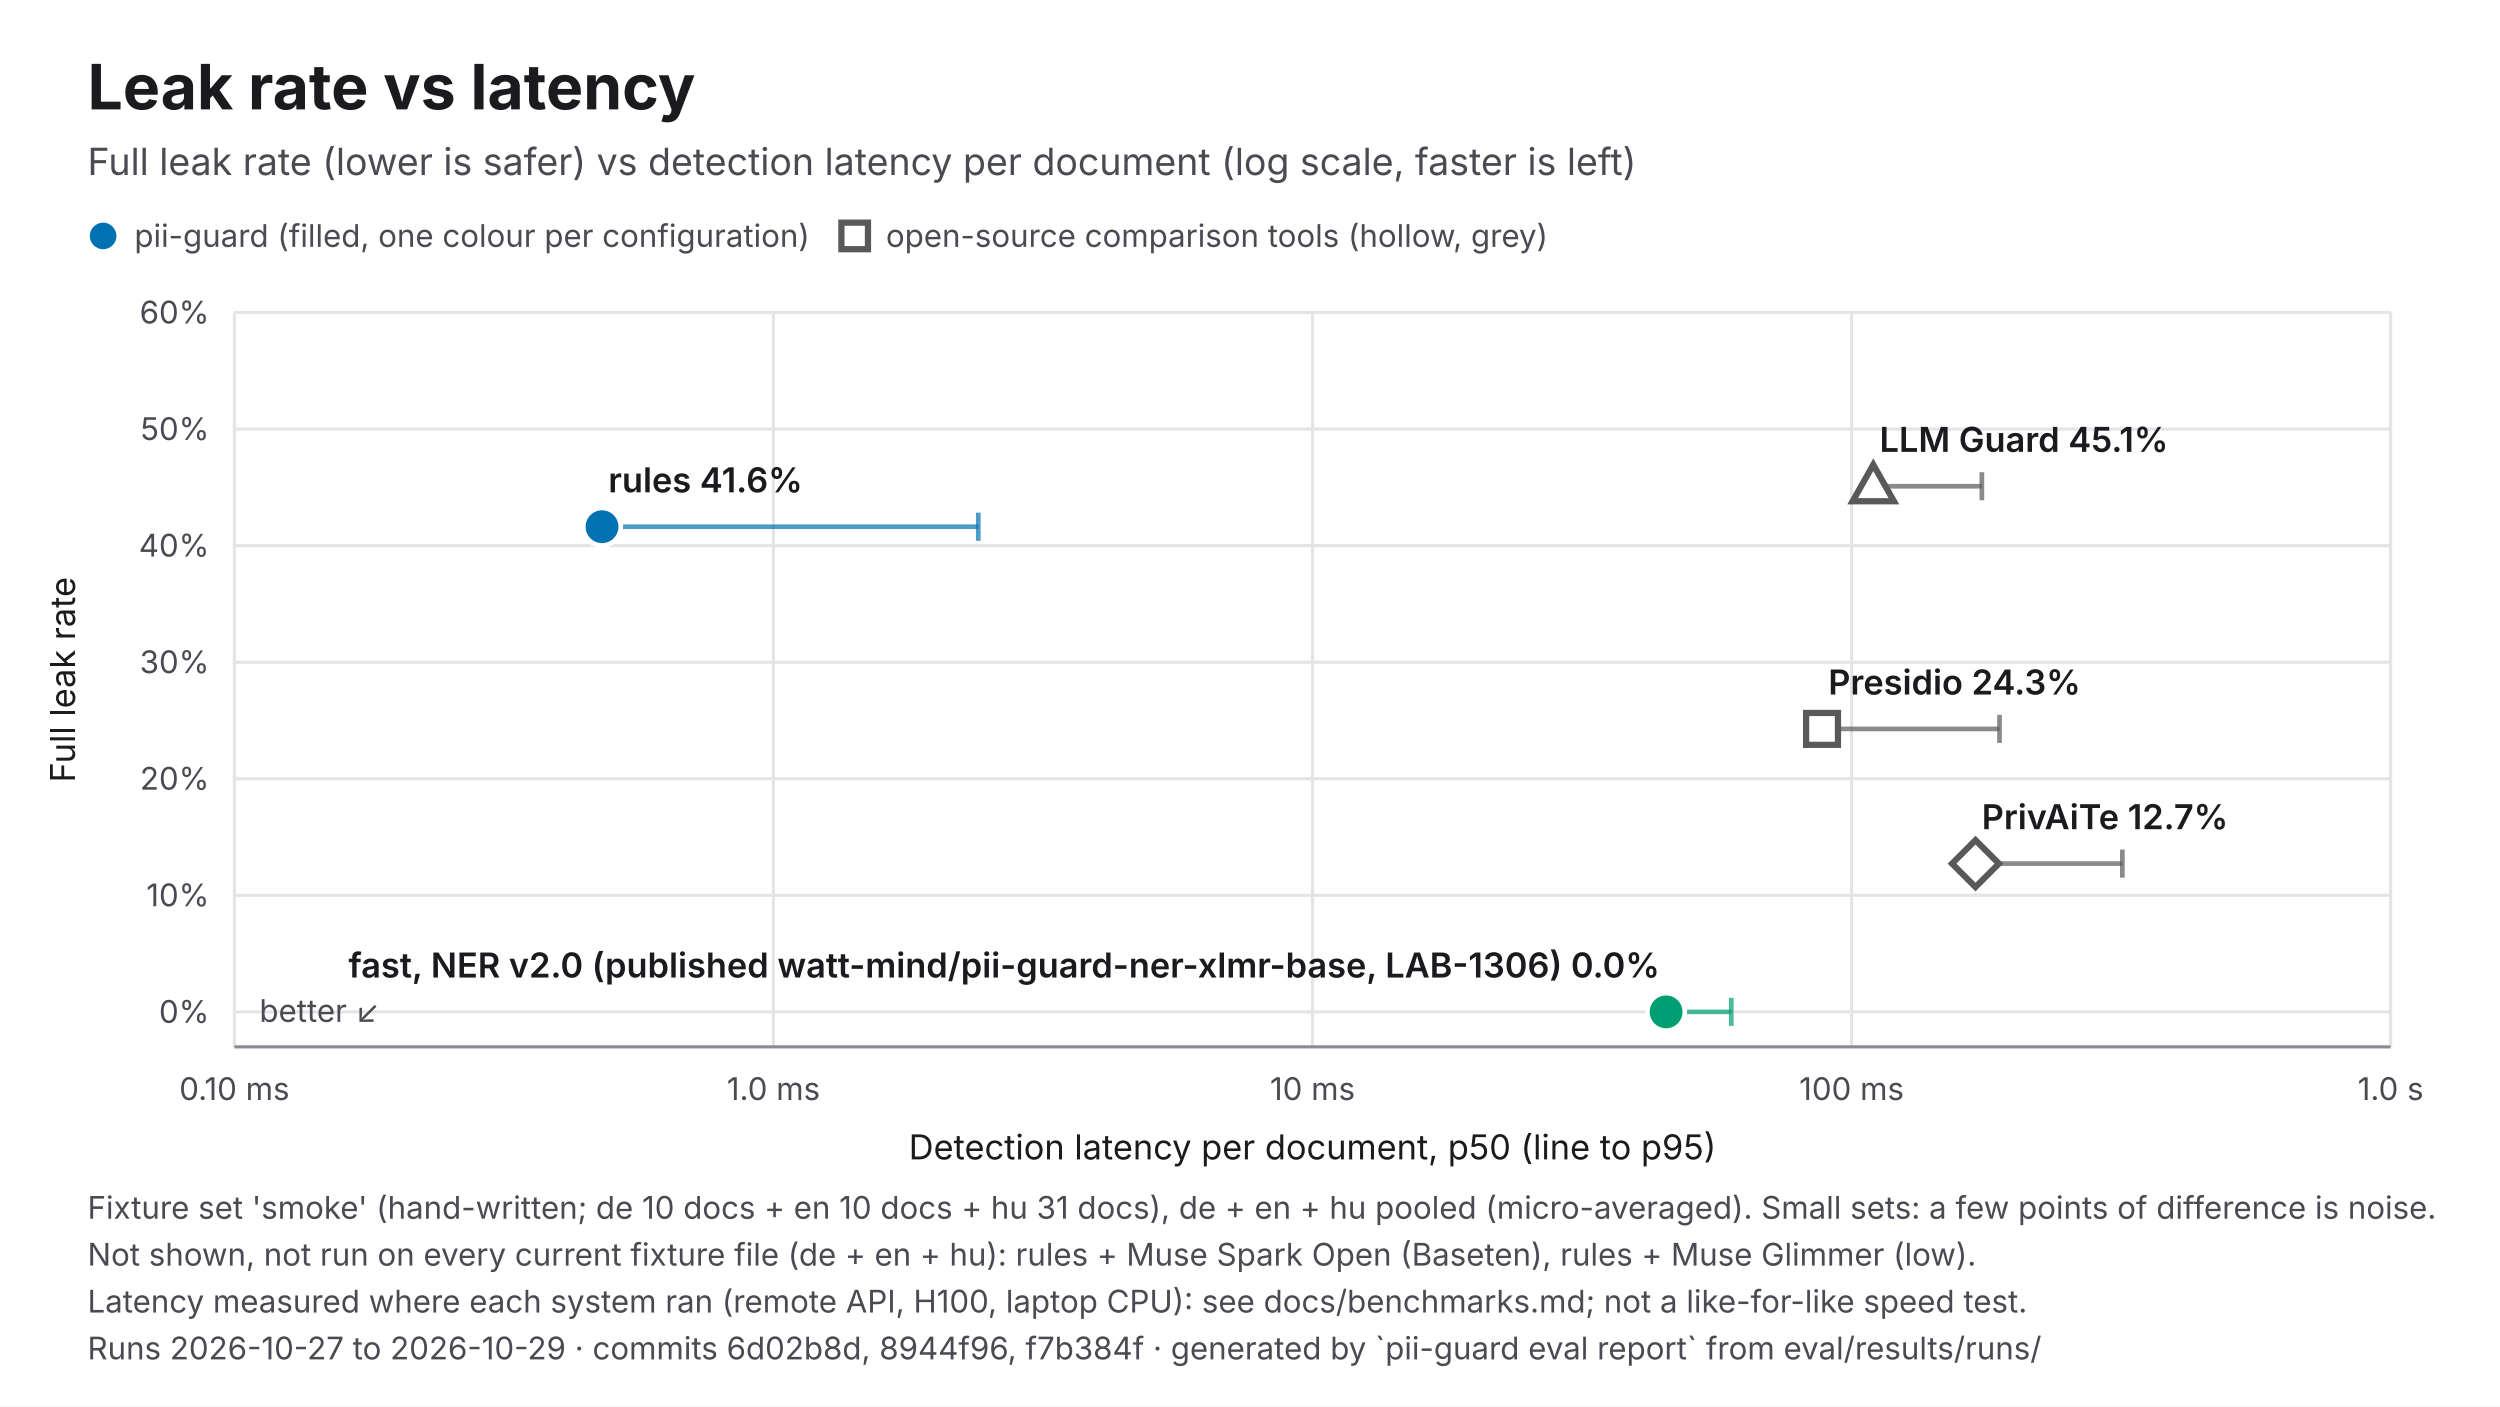
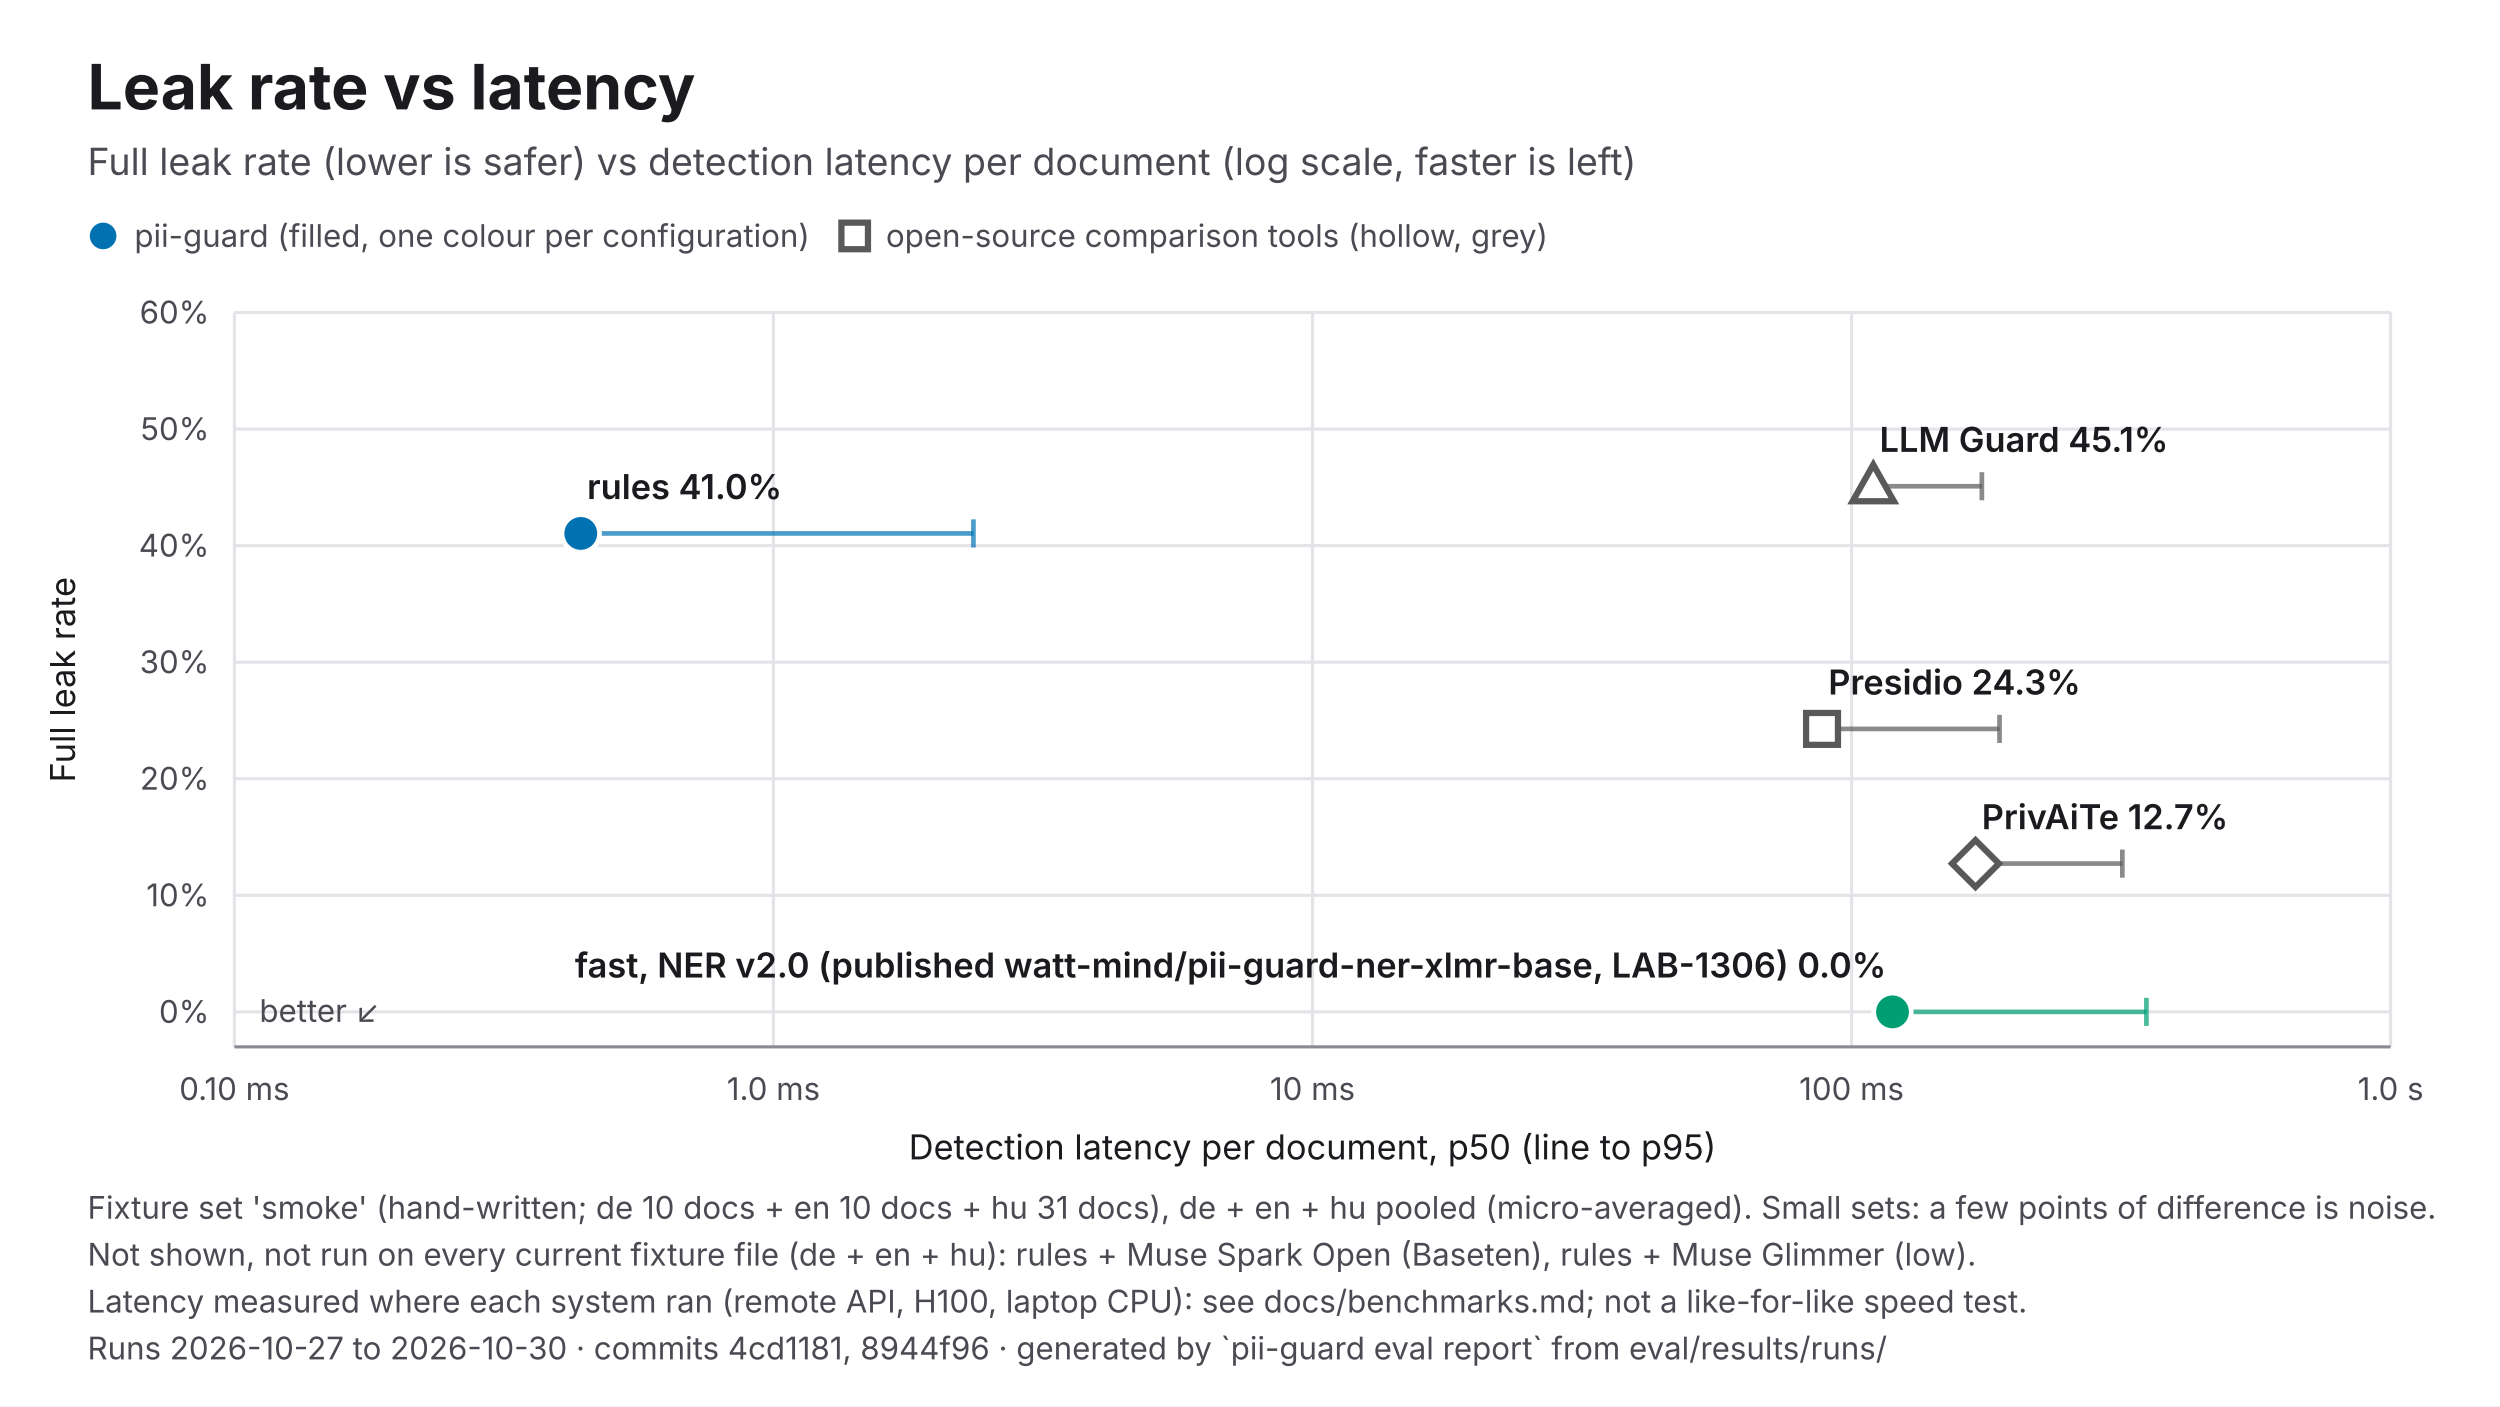
<svg xmlns="http://www.w3.org/2000/svg" viewBox="0 0 1600 900" width="1600" height="900" role="img" aria-labelledby="t d" font-family="Inter, 'Helvetica Neue', Helvetica, Arial, sans-serif">
  <rect width="1600" height="900" fill="#FFFFFF" />
  <text x="56" y="70" font-size="40" fill="#1B1B1F" font-weight="700">Leak rate vs latency</text>
  <text x="56" y="112" font-size="24" fill="#4A4A52">Full leak rate (lower is safer) vs detection latency per document (log scale, faster is left)</text>
  <line x1="150" y1="647.6" x2="1530" y2="647.6" stroke="#E3E3E8" stroke-width="2" />
  <text x="134" y="654.6" font-size="20" fill="#4A4A52" text-anchor="end">0%</text>
  <line x1="150" y1="573" x2="1530" y2="573" stroke="#E3E3E8" stroke-width="2" />
  <text x="134" y="580" font-size="20" fill="#4A4A52" text-anchor="end">10%</text>
  <line x1="150" y1="498.4" x2="1530" y2="498.4" stroke="#E3E3E8" stroke-width="2" />
  <text x="134" y="505.4" font-size="20" fill="#4A4A52" text-anchor="end">20%</text>
  <line x1="150" y1="423.8" x2="1530" y2="423.8" stroke="#E3E3E8" stroke-width="2" />
  <text x="134" y="430.8" font-size="20" fill="#4A4A52" text-anchor="end">30%</text>
  <line x1="150" y1="349.2" x2="1530" y2="349.2" stroke="#E3E3E8" stroke-width="2" />
  <text x="134" y="356.2" font-size="20" fill="#4A4A52" text-anchor="end">40%</text>
  <line x1="150" y1="274.6" x2="1530" y2="274.6" stroke="#E3E3E8" stroke-width="2" />
  <text x="134" y="281.6" font-size="20" fill="#4A4A52" text-anchor="end">50%</text>
  <line x1="150" y1="200" x2="1530" y2="200" stroke="#E3E3E8" stroke-width="2" />
  <text x="134" y="207" font-size="20" fill="#4A4A52" text-anchor="end">60%</text>
  <line x1="150" y1="200" x2="150" y2="670" stroke="#E3E3E8" stroke-width="2" />
  <text x="150" y="704" font-size="20" fill="#4A4A52" text-anchor="middle">0.10 ms</text>
  <line x1="495" y1="200" x2="495" y2="670" stroke="#E3E3E8" stroke-width="2" />
  <text x="495" y="704" font-size="20" fill="#4A4A52" text-anchor="middle">1.0 ms</text>
  <line x1="840" y1="200" x2="840" y2="670" stroke="#E3E3E8" stroke-width="2" />
  <text x="840" y="704" font-size="20" fill="#4A4A52" text-anchor="middle">10 ms</text>
  <line x1="1185" y1="200" x2="1185" y2="670" stroke="#E3E3E8" stroke-width="2" />
  <text x="1185" y="704" font-size="20" fill="#4A4A52" text-anchor="middle">100 ms</text>
  <line x1="1530" y1="200" x2="1530" y2="670" stroke="#E3E3E8" stroke-width="2" />
  <text x="1530" y="704" font-size="20" fill="#4A4A52" text-anchor="middle">1.0 s</text>
  <line x1="150" y1="670" x2="1530" y2="670" stroke="#8A8A93" stroke-width="2" />
  <text x="840" y="742" font-size="22" fill="#1B1B1F" text-anchor="middle">Detection latency per document, p50 (line to p95)</text>
  <text x="48" y="435" font-size="22" fill="#1B1B1F" text-anchor="middle" transform="rotate(-90 48 435)">Full leak rate</text>
  <text x="166" y="654" font-size="20" fill="#4A4A52">better ↙</text>
-   <line x1="385.3" y1="337.1" x2="626.1" y2="337.1" stroke="#0072B2" stroke-width="3" opacity="0.7" />
-   <line x1="626.1" y1="328.1" x2="626.1" y2="346.1" stroke="#0072B2" stroke-width="3" opacity="0.7" />
-   <line x1="1066.3" y1="647.6" x2="1108" y2="647.6" stroke="#009E73" stroke-width="3" opacity="0.7" />
-   <line x1="1108" y1="638.6" x2="1108" y2="656.6" stroke="#009E73" stroke-width="3" opacity="0.7" />
+   <line x1="371.7" y1="341.4" x2="623" y2="341.4" stroke="#0072B2" stroke-width="3" opacity="0.7" />
+   <line x1="623" y1="332.4" x2="623" y2="350.4" stroke="#0072B2" stroke-width="3" opacity="0.7" />
+   <line x1="1211.2" y1="647.6" x2="1373.7" y2="647.6" stroke="#009E73" stroke-width="3" opacity="0.7" />
+   <line x1="1373.7" y1="638.6" x2="1373.7" y2="656.6" stroke="#009E73" stroke-width="3" opacity="0.7" />
  <line x1="1166.1" y1="466.5" x2="1279.7" y2="466.5" stroke="#595959" stroke-width="3" opacity="0.7" />
  <line x1="1279.7" y1="457.5" x2="1279.7" y2="475.5" stroke="#595959" stroke-width="3" opacity="0.7" />
  <line x1="1198.9" y1="311.2" x2="1268.4" y2="311.2" stroke="#595959" stroke-width="3" opacity="0.7" />
  <line x1="1268.4" y1="302.2" x2="1268.4" y2="320.2" stroke="#595959" stroke-width="3" opacity="0.7" />
  <line x1="1264.3" y1="552.7" x2="1358.3" y2="552.7" stroke="#595959" stroke-width="3" opacity="0.7" />
  <line x1="1358.3" y1="543.7" x2="1358.3" y2="561.7" stroke="#595959" stroke-width="3" opacity="0.7" />
-   <circle cx="385.3" cy="337.1" r="12" fill="#0072B2" stroke="#FFFFFF" stroke-width="3" />
-   <text x="389.3" y="315.1" font-size="22" fill="#1B1B1F" font-weight="600">rules 41.6%</text>
-   <circle cx="1066.3" cy="647.6" r="12" fill="#009E73" stroke="#FFFFFF" stroke-width="3" />
-   <text x="1062.3" y="625.6" font-size="22" fill="#1B1B1F" text-anchor="end" font-weight="600">fast, NER v2.0 (published watt-mind/pii-guard-ner-xlmr-base, LAB-1306) 0.0%</text>
+   <circle cx="371.7" cy="341.4" r="12" fill="#0072B2" stroke="#FFFFFF" stroke-width="3" />
+   <text x="375.7" y="319.4" font-size="22" fill="#1B1B1F" font-weight="600">rules 41.0%</text>
+   <circle cx="1211.2" cy="647.6" r="12" fill="#009E73" stroke="#FFFFFF" stroke-width="3" />
+   <text x="1207.2" y="625.6" font-size="22" fill="#1B1B1F" text-anchor="end" font-weight="600">fast, NER v2.0 (published watt-mind/pii-guard-ner-xlmr-base, LAB-1306) 0.0%</text>
  <rect x="1155.9" y="456.3" width="20.4" height="20.4" fill="#FFFFFF" stroke="#595959" stroke-width="4" />
  <text x="1170.1" y="444.5" font-size="22" fill="#1B1B1F" font-weight="600">Presidio 24.3%</text>
  <polygon points="1198.9,297.4 1212.1,320.8 1185.7,320.8" fill="#FFFFFF" stroke="#595959" stroke-width="4" />
  <text x="1202.9" y="289.2" font-size="22" fill="#1B1B1F" font-weight="600">LLM Guard 45.1%</text>
  <polygon points="1264.3,537.7 1279.3,552.7 1264.3,567.7 1249.3,552.7" fill="#FFFFFF" stroke="#595959" stroke-width="4" />
  <text x="1268.3" y="530.7" font-size="22" fill="#1B1B1F" font-weight="600">PrivAiTe 12.7%</text>
  <circle cx="66" cy="151" r="10" fill="#0072B2" stroke="#FFFFFF" stroke-width="3" />
  <text x="86" y="158" font-size="20" fill="#4A4A52">pii-guard (filled, one colour per configuration)</text>
  <rect x="538.5" y="142.5" width="17" height="17" fill="#FFFFFF" stroke="#595959" stroke-width="4" />
  <text x="567" y="158" font-size="20" fill="#4A4A52">open-source comparison tools (hollow, grey)</text>
  <text x="56" y="780" font-size="20" fill="#4A4A52">Fixture set 'smoke' (hand-written; de 10 docs + en 10 docs + hu 31 docs), de + en + hu pooled (micro-averaged). Small sets: a few points of difference is noise.</text>
  <text x="56" y="810" font-size="20" fill="#4A4A52">Not shown, not run on every current fixture file (de + en + hu): rules + Muse Spark Open (Baseten), rules + Muse Glimmer (low).</text>
  <text x="56" y="840" font-size="20" fill="#4A4A52">Latency measured where each system ran (remote API, H100, laptop CPU): see docs/benchmarks.md; not a like-for-like speed test.</text>
-   <text x="56" y="870" font-size="20" fill="#4A4A52">Runs 2026-10-27 to 2026-10-29 · commits 6d02b8d, 8944f96, f7b384f · generated by `pii-guard eval report` from eval/results/runs/</text>
+   <text x="56" y="870" font-size="20" fill="#4A4A52">Runs 2026-10-27 to 2026-10-30 · commits 4cd1181, 8944f96 · generated by `pii-guard eval report` from eval/results/runs/</text>
</svg>
